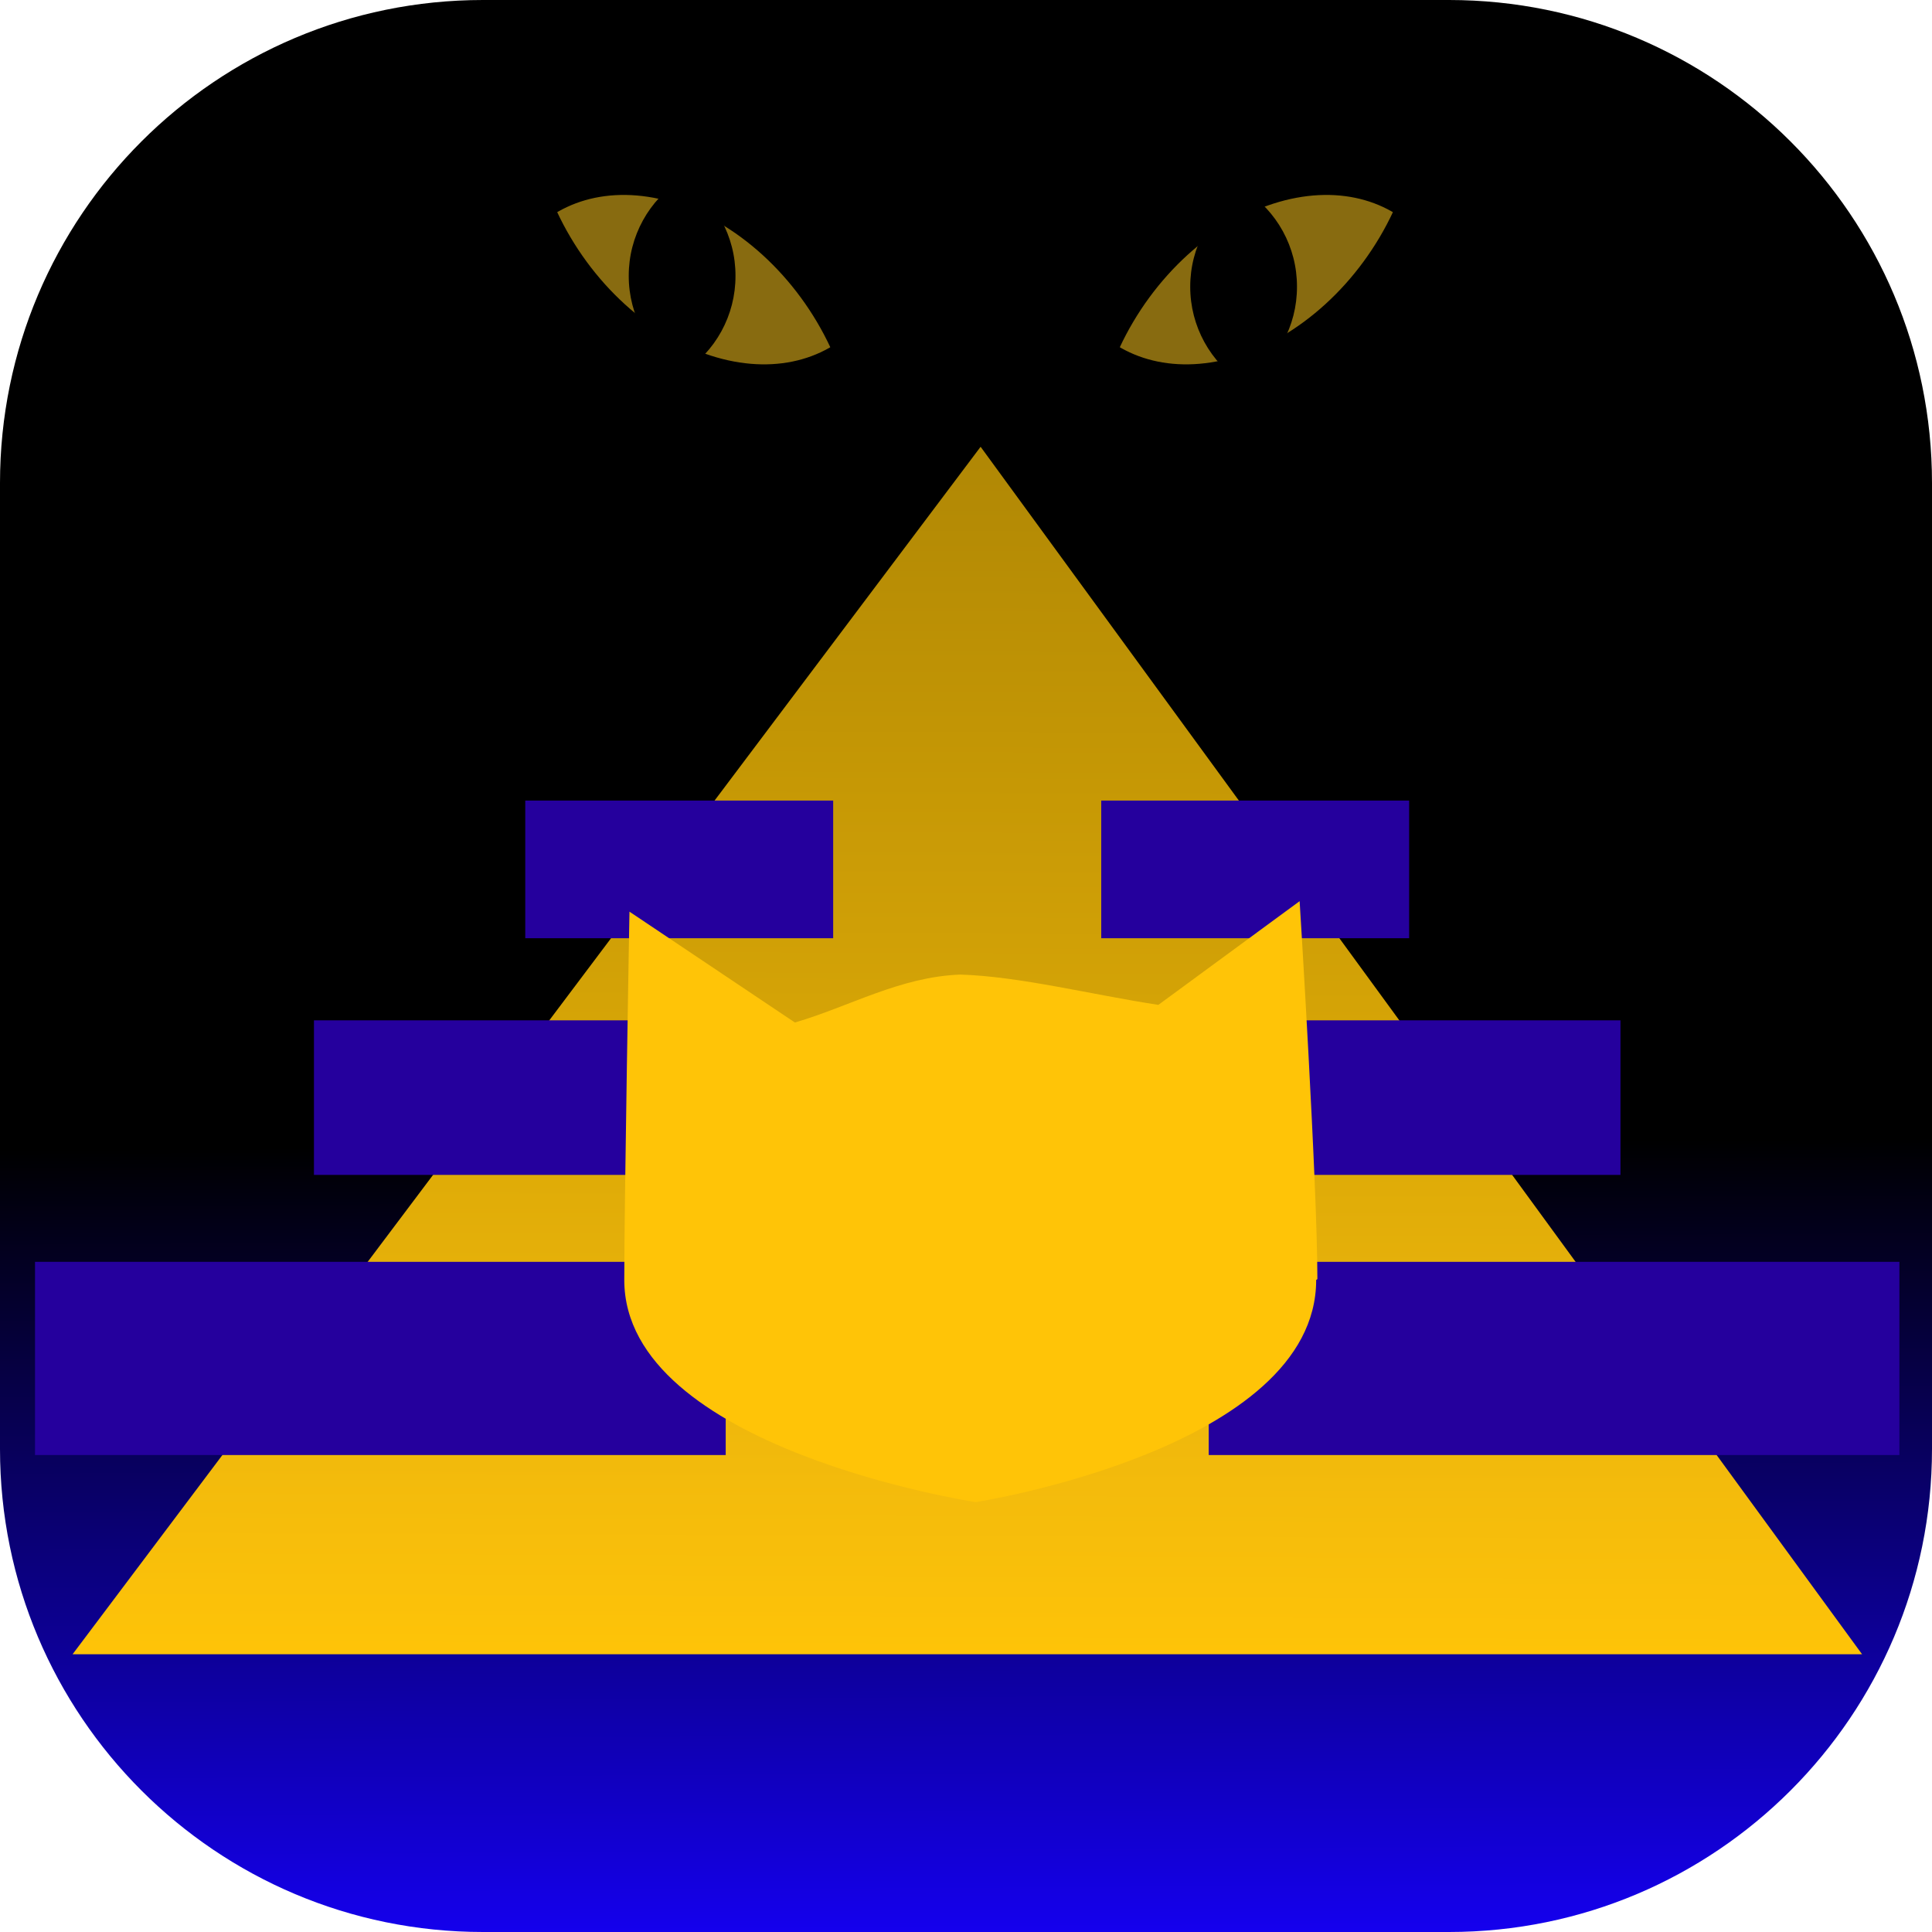
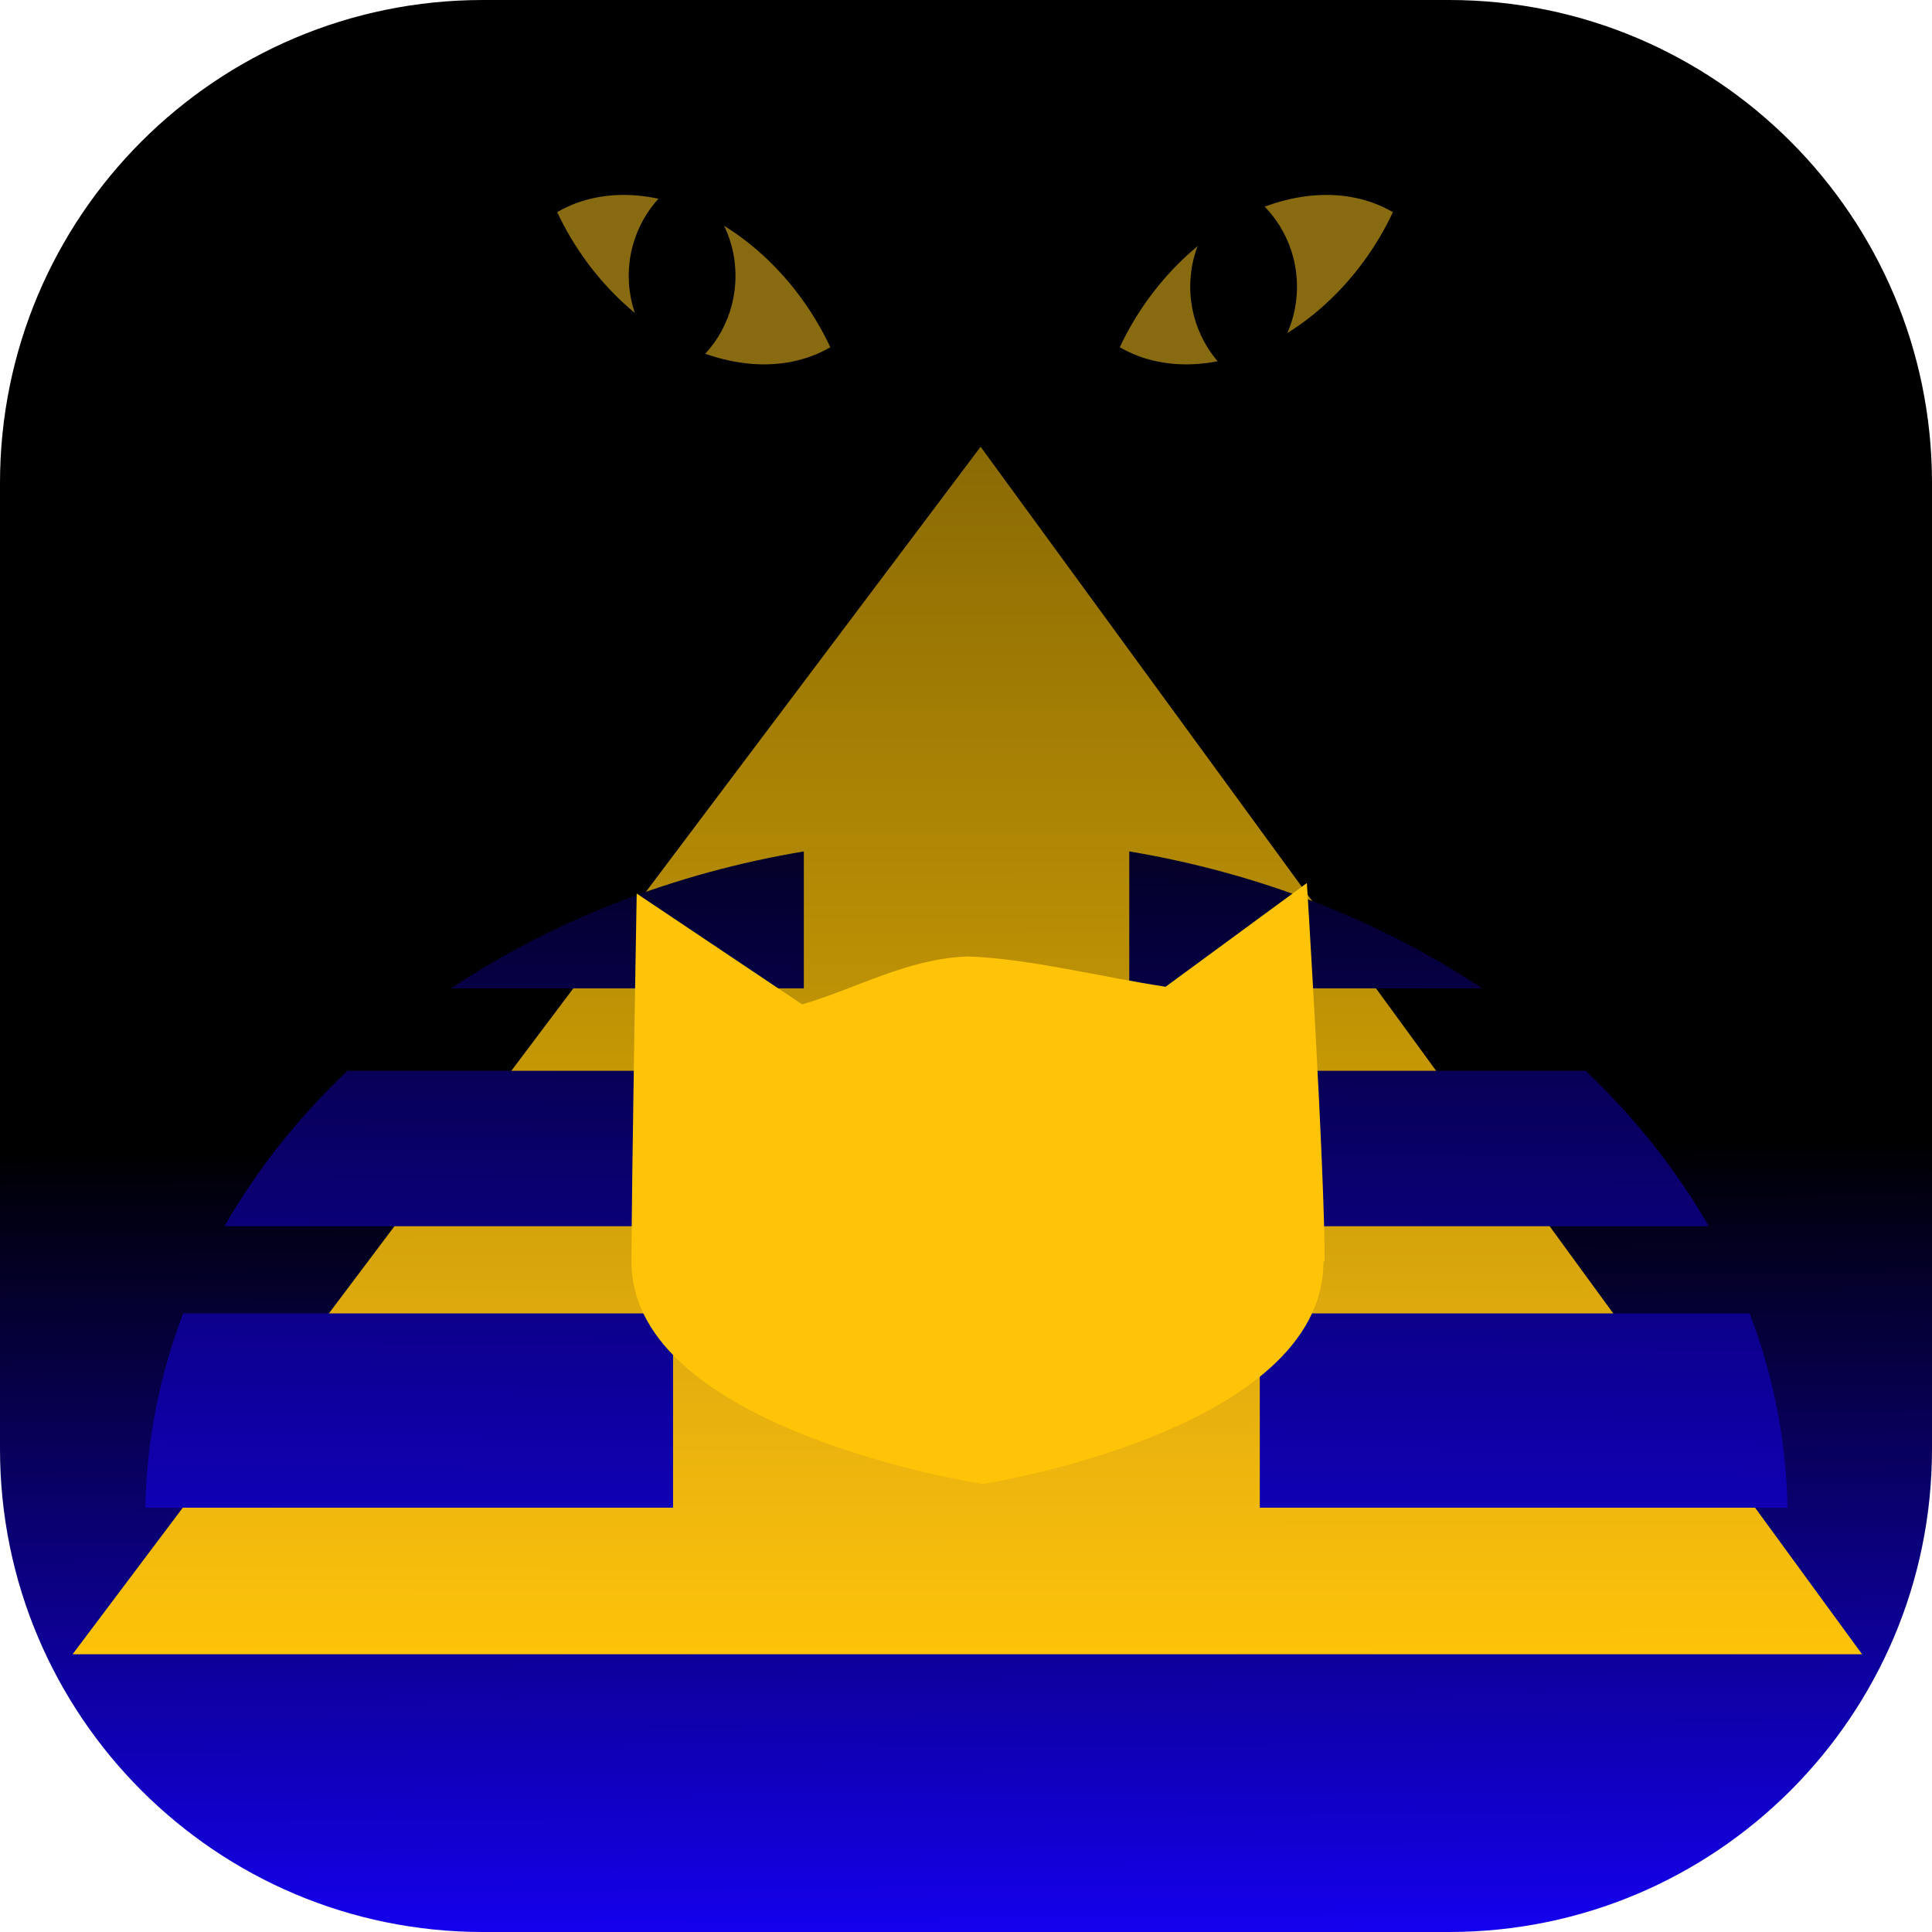
- <svg xmlns="http://www.w3.org/2000/svg" version="1.1" viewBox="0 0 16 16">
+ <svg xmlns="http://www.w3.org/2000/svg" xmlns:xlink="http://www.w3.org/1999/xlink" version="1.1" viewBox="0 0 16 16">
  <defs>
    <linearGradient id="b" x1="7.95" x2="7.91" y1="16.1" y2="9.47" gradientUnits="userSpaceOnUse">
      <stop stop-color="#1500f1" offset="0" />
      <stop offset="1" />
    </linearGradient>
-     <linearGradient id="a" x1="8.04" x2="8.16" y1="13.8" y2="-18.8" gradientUnits="userSpaceOnUse">
+     <linearGradient id="a" x1="8.04" x2="8.025" y1="13.8" y2="-8.077" gradientUnits="userSpaceOnUse">
      <stop stop-color="#ffc407" offset="0" />
      <stop stop-color="#ffc407" stop-opacity="0" offset="1" />
    </linearGradient>
+     <linearGradient id="c" x1="8.014" x2="8.059" y1="14.83" y2="5.556" gradientUnits="userSpaceOnUse" xlink:href="#b" />
  </defs>
  <rect width="16" height="16" rx="4" ry="4" fill="url(#b)" />
  <path d="m7.3 2.99a2.2 1.72 57.4 0 0-1.41-1.57 2.2 1.72 57.4 0 0-1.7 0.221 2.2 1.72 57.4 0 0 1.41 1.57 2.2 1.72 57.4 0 0 1.7-0.218z" fill="#d2a61a" fill-opacity=".648" stroke="#000" stroke-linecap="square" stroke-linejoin="round" stroke-width=".7" />
  <path d="m5.65 1.48a0.947 0.948 0 0 0-0.443 0.804 0.947 0.948 0 0 0 0.443 0.805 0.947 0.948 0 0 0 0.441-0.805 0.947 0.948 0 0 0-0.441-0.804z" />
  <path d="m8.85 2.99a1.72 2.2 32.6 0 1 1.41-1.57 1.72 2.2 32.6 0 1 1.7 0.221 1.72 2.2 32.6 0 1-1.41 1.57 1.72 2.2 32.6 0 1-1.7-0.218z" fill="#d2a61a" fill-opacity=".648" stroke="#000" stroke-linecap="square" stroke-linejoin="round" stroke-width=".7" />
  <path d="m0.601 13.7 7.52-10 7.3 10z" fill="url(#a)" />
-   <path d="m4.35 6.63v1.14h2.55v-1.14zm4.77 0v1.14h2.55v-1.14zm-6.52 1.82v1.28h3.69v-1.28zm7.13 0v1.28h3.69v-1.28zm-9.44 2v1.6h5.72v-1.6zm9.72 0v1.6h5.72v-1.6z" fill="#25009d" shape-rendering="auto" style="font-feature-settings:normal;font-variant-alternates:normal;font-variant-caps:normal;font-variant-east-asian:normal;font-variant-ligatures:normal;font-variant-numeric:normal;font-variant-position:normal;font-variation-settings:normal;inline-size:0;isolation:auto;mix-blend-mode:normal;shape-margin:0;shape-padding:0;text-decoration-color:#000000;text-decoration-line:none;text-decoration-style:solid;text-indent:0;text-orientation:mixed;text-transform:none;white-space:normal" />
-   <path d="m10.9 10.6c0 1.4-2.82 1.84-2.82 1.84s-2.91-0.444-2.91-1.84c-1e-7 -0.65 0.043-3.05 0.043-3.05l1.37 0.918c0.455-0.133 0.868-0.378 1.37-0.397 0.492 0.015 1.09 0.167 1.64 0.251l1.17-0.859s0.147 2.35 0.147 3.13z" fill="#ffc407" />
+   <path d="m6.657 7.051a6.801 5.624 0 0 0-2.921 1.134h2.921zm2.695 0v1.134h2.921a6.801 5.624 0 0 0-2.921-1.134zm-6.475 1.817a6.801 5.624 0 0 0-1.018 1.287h4.055v-1.287zm7.217 0v1.287h4.057a6.801 5.624 0 0 0-1.02-1.287zm-8.577 2.009a6.801 5.624 0 0 0-0.313 1.609h4.37v-1.609zm8.916 0v1.609h4.37a6.801 5.624 0 0 0-0.313-1.609z" fill="url(#c)" style="font-feature-settings:normal;font-variant-alternates:normal;font-variant-caps:normal;font-variant-east-asian:normal;font-variant-ligatures:normal;font-variant-numeric:normal;font-variant-position:normal;font-variation-settings:normal;inline-size:0;isolation:auto;mix-blend-mode:normal;shape-margin:0;shape-padding:0;text-decoration-color:#000000;text-decoration-line:none;text-decoration-style:solid;text-indent:0;text-orientation:mixed;text-transform:none;white-space:normal" />
+   <path d="m10.96 10.45c0 1.4-2.82 1.84-2.82 1.84s-2.91-0.444-2.91-1.84c-1e-7 -0.65 0.043-3.05 0.043-3.05l1.37 0.918c0.455-0.133 0.868-0.378 1.37-0.397 0.492 0.015 1.09 0.167 1.64 0.251l1.17-0.859s0.147 2.35 0.147 3.13z" fill="#ffc407" />
  <path d="m10.3 1.57a0.947 0.948 0 0 0-0.443 0.804 0.947 0.948 0 0 0 0.443 0.805 0.947 0.948 0 0 0 0.441-0.805 0.947 0.948 0 0 0-0.441-0.804z" />
</svg>
